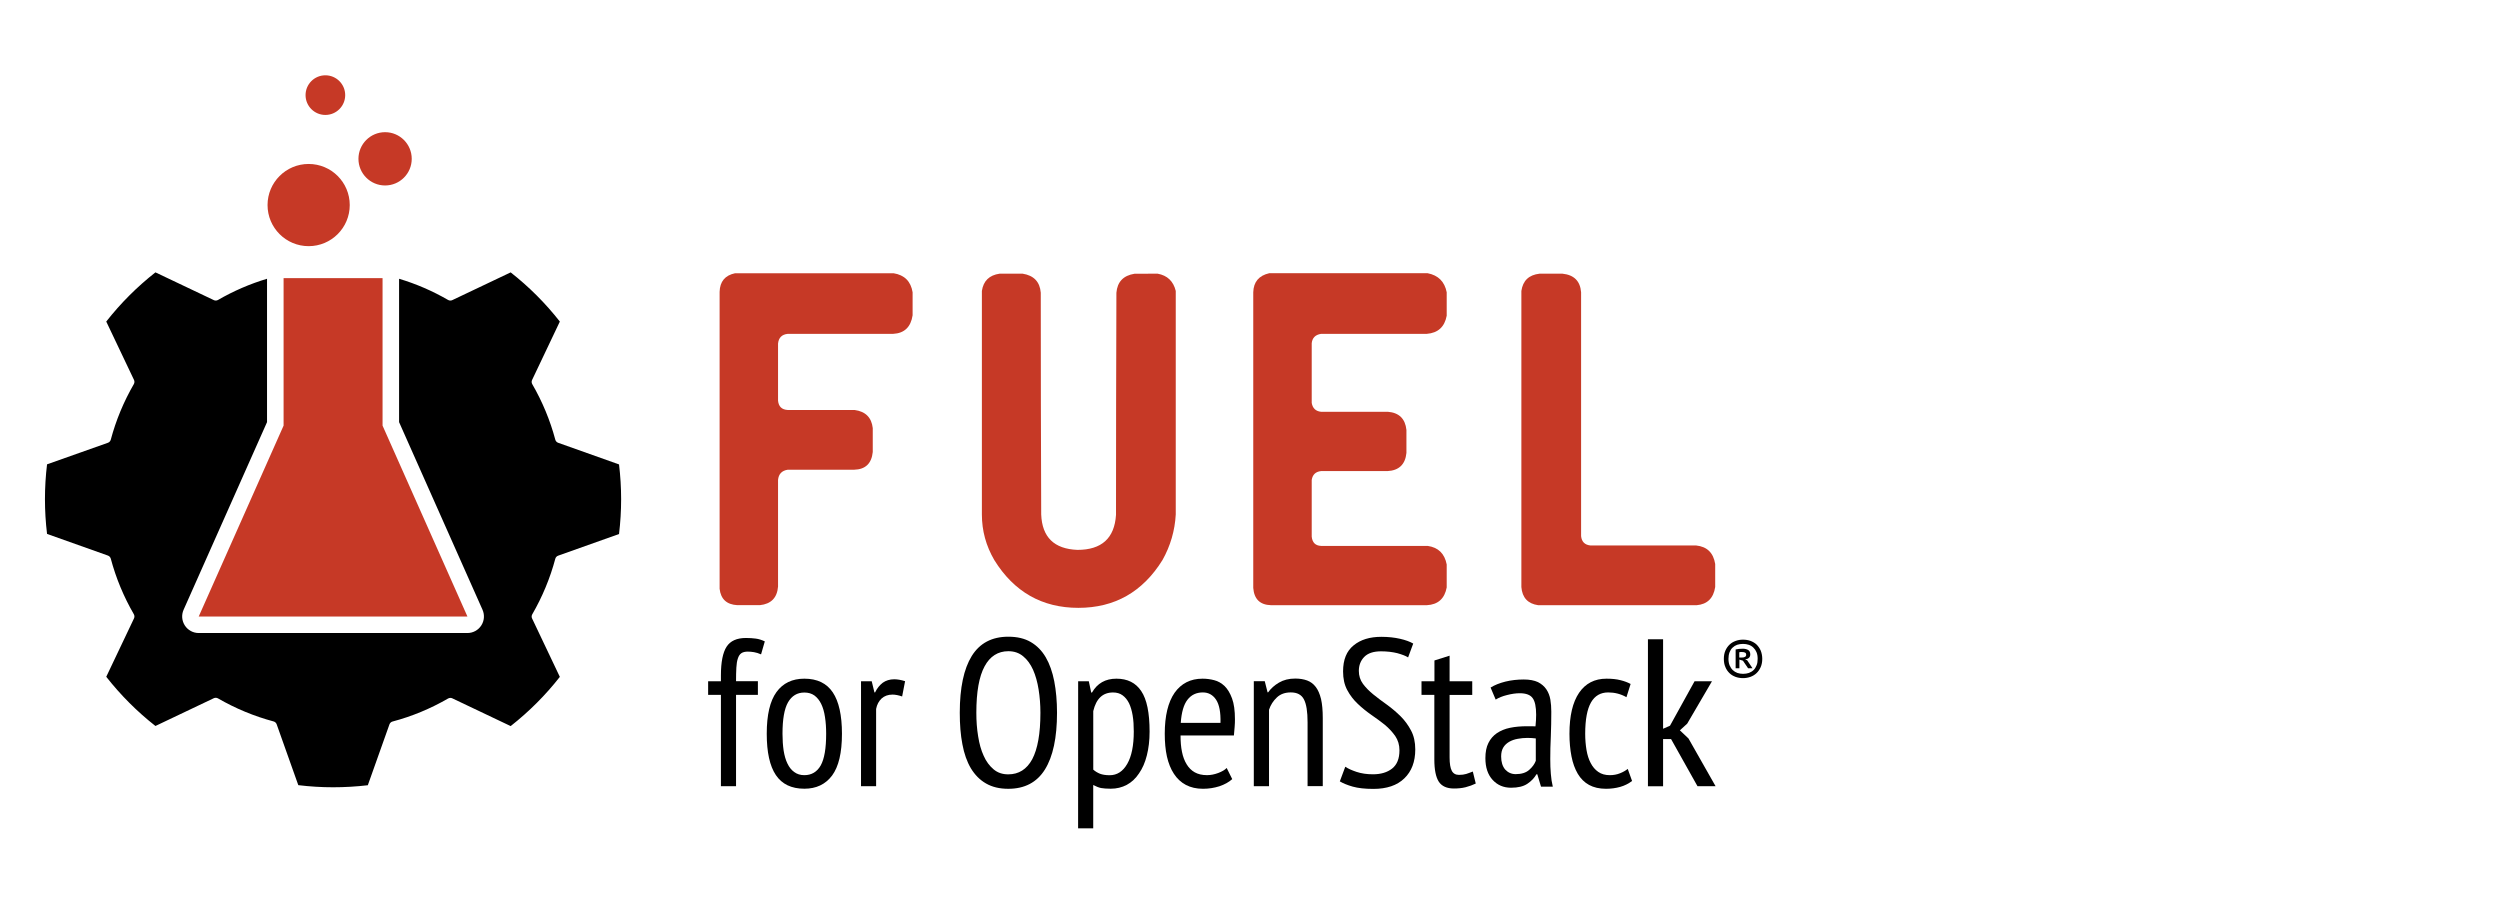
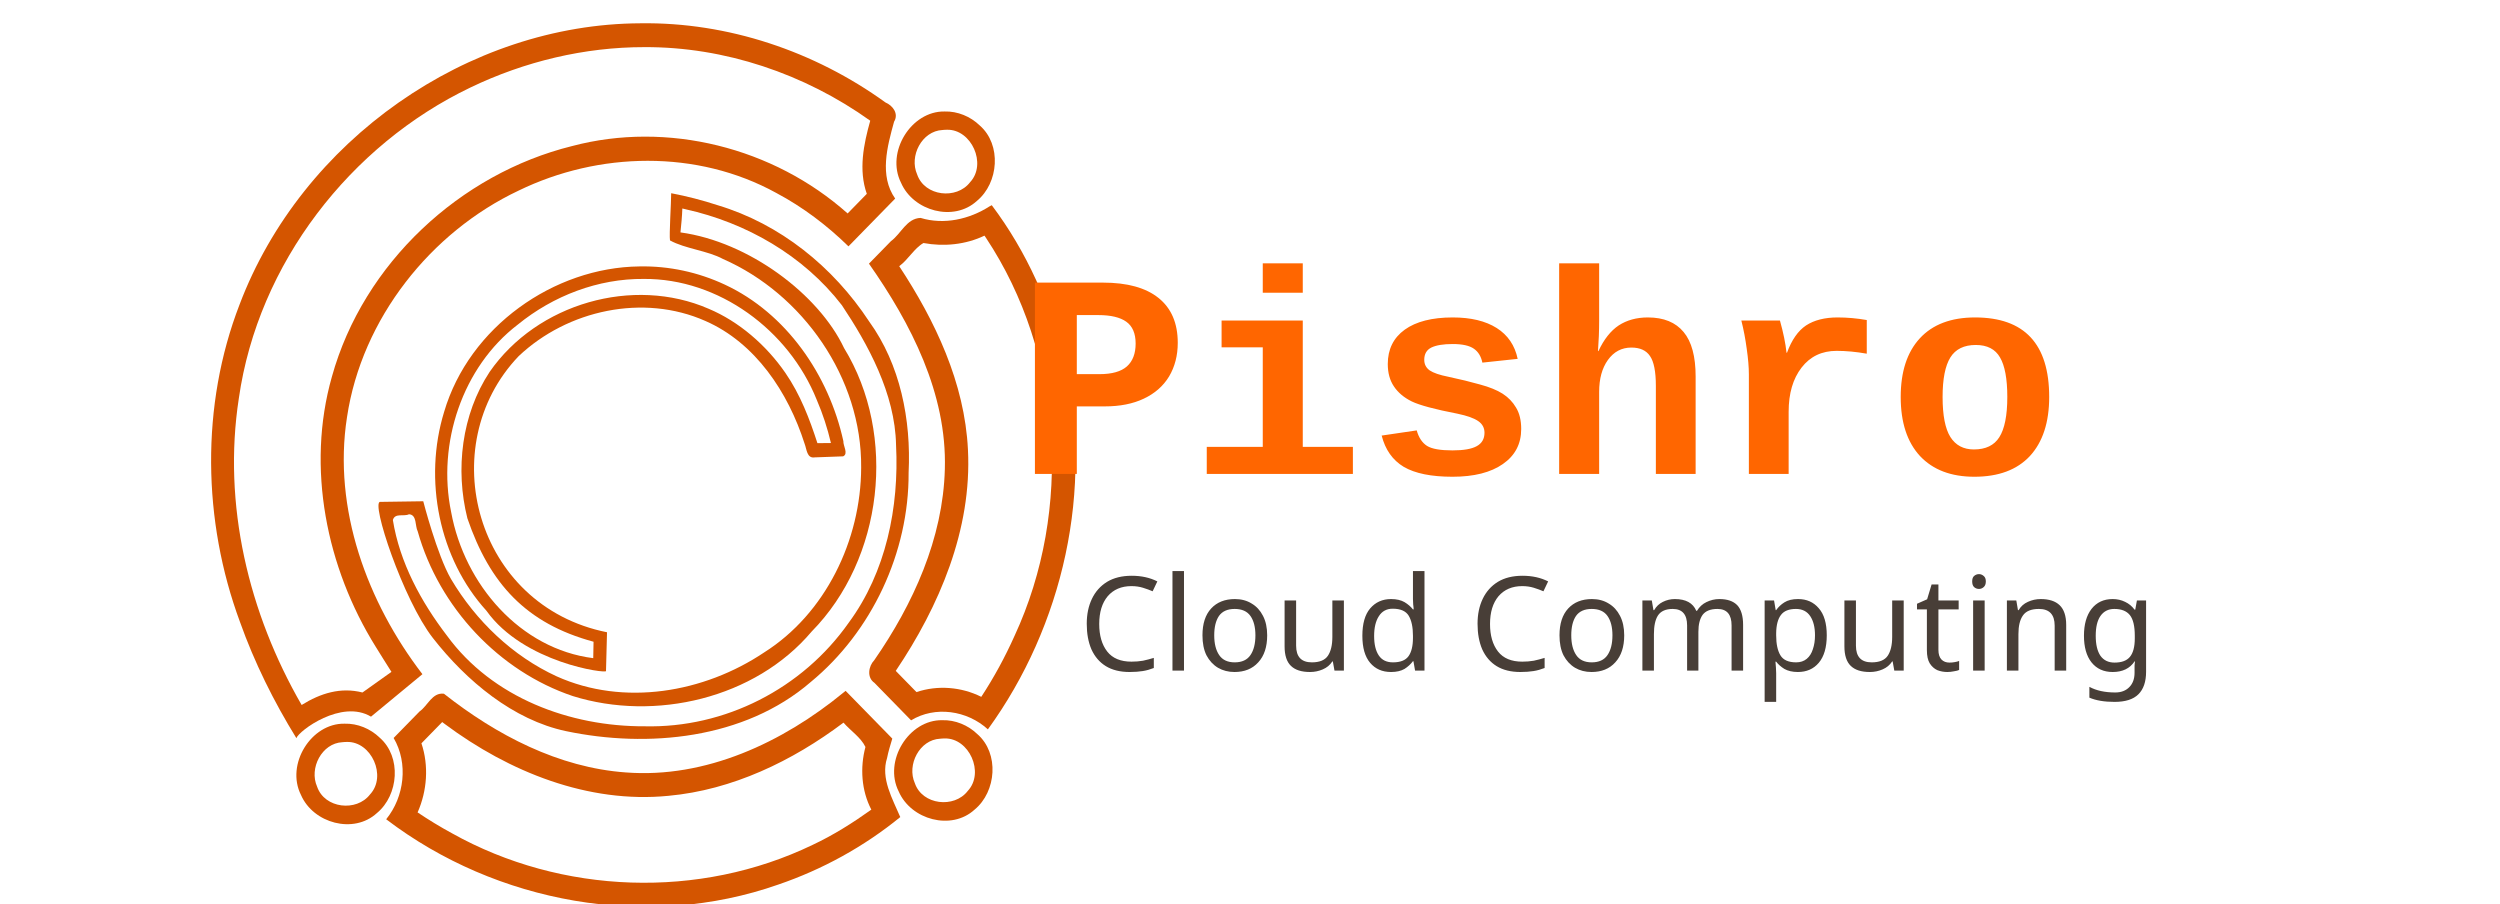
<svg xmlns="http://www.w3.org/2000/svg" version="1.1" id="Layer_1" x="0px" y="0px" width="166px" height="60px" viewBox="0 0 166 60" enable-background="new 0 0 166 60" xml:space="preserve">
-   <path d="M22.116,52.275c-0.768,0-1.543-0.047-2.309-0.141l-1.437-4.043c-0.033-0.094-0.11-0.162-0.205-0.188  c-1.285-0.344-2.526-0.857-3.688-1.529c-0.046-0.027-0.099-0.041-0.151-0.041c-0.043,0-0.088,0.01-0.128,0.027l-3.877,1.845  c-1.215-0.952-2.312-2.052-3.266-3.267l1.843-3.877c0.042-0.088,0.038-0.191-0.012-0.278c-0.672-1.16-1.187-2.402-1.53-3.688  c-0.026-0.095-0.096-0.171-0.189-0.205l-4.043-1.438c-0.093-0.764-0.139-1.54-0.139-2.309c0-0.771,0.046-1.547,0.139-2.311  L7.167,29.4c0.093-0.034,0.163-0.11,0.189-0.206c0.343-1.285,0.858-2.526,1.53-3.688c0.05-0.086,0.054-0.19,0.012-0.279  l-1.843-3.876c0.954-1.215,2.051-2.312,3.266-3.266l3.877,1.843c0.041,0.02,0.085,0.029,0.128,0.029c0.052,0,0.104-0.013,0.151-0.04  c1.028-0.595,2.122-1.068,3.254-1.407v9.519l-5.54,12.459c-0.151,0.341-0.121,0.729,0.083,1.045c0.203,0.312,0.547,0.5,0.92,0.5  h17.842c0.373,0,0.717-0.188,0.92-0.5s0.234-0.704,0.083-1.045l-5.54-12.459V18.51c1.133,0.339,2.226,0.812,3.254,1.407  c0.046,0.027,0.098,0.04,0.149,0.04c0.045,0,0.089-0.009,0.129-0.028l3.877-1.843c1.216,0.954,2.313,2.05,3.265,3.266l-1.842,3.876  c-0.043,0.089-0.039,0.193,0.011,0.279c0.672,1.162,1.187,2.403,1.53,3.688c0.025,0.096,0.096,0.172,0.189,0.206l4.043,1.437  c0.092,0.766,0.139,1.542,0.139,2.309c0,0.77-0.047,1.545-0.139,2.312l-4.043,1.438c-0.093,0.033-0.164,0.108-0.189,0.205  c-0.343,1.284-0.857,2.525-1.53,3.688c-0.05,0.086-0.055,0.188-0.011,0.277l1.842,3.877c-0.952,1.217-2.049,2.312-3.265,3.268  l-3.877-1.844c-0.041-0.021-0.084-0.028-0.129-0.028c-0.051,0-0.103,0.017-0.149,0.041c-1.162,0.672-2.402,1.188-3.688,1.528  c-0.095,0.023-0.172,0.098-0.205,0.188l-1.437,4.043C23.659,52.229,22.883,52.275,22.116,52.275z" />
-   <circle fill="#C63926" cx="20.494" cy="13.616" r="2.729" />
-   <polygon fill="#C63926" points="25.402,28.261 25.402,18.468 18.83,18.468 18.83,28.261 13.195,40.936 31.037,40.936 " />
-   <circle fill="#C63926" cx="25.57" cy="10.546" r="1.769" />
-   <circle fill="#C63926" cx="21.605" cy="6.316" r="1.316" />
-   <g>
-     <g>
-       <path d="M47.02,45.236h0.849V44.84c0-0.869,0.125-1.507,0.375-1.896c0.254-0.391,0.682-0.582,1.285-0.582    c0.242,0,0.461,0.015,0.657,0.041c0.195,0.025,0.396,0.09,0.597,0.185l-0.249,0.862c-0.167-0.073-0.323-0.123-0.466-0.146    c-0.145-0.023-0.28-0.037-0.412-0.037c-0.188,0-0.332,0.037-0.432,0.107c-0.104,0.072-0.181,0.193-0.231,0.352    c-0.054,0.16-0.085,0.357-0.099,0.605s-0.021,0.545-0.021,0.902h1.451v0.906h-1.451v6.063h-1.004v-6.063H47.02V45.236z" />
-       <path d="M50.912,48.723c0-1.26,0.215-2.177,0.647-2.771c0.431-0.591,1.046-0.888,1.85-0.888c0.854,0,1.485,0.305,1.889,0.912    c0.403,0.599,0.608,1.521,0.608,2.744c0,1.268-0.22,2.188-0.655,2.775c-0.44,0.586-1.054,0.876-1.842,0.876    c-0.857,0-1.486-0.304-1.891-0.905C51.113,50.863,50.912,49.951,50.912,48.723z M51.958,48.723c0,0.408,0.026,0.779,0.075,1.113    c0.054,0.338,0.136,0.624,0.254,0.866c0.114,0.239,0.265,0.431,0.452,0.562c0.186,0.139,0.408,0.207,0.67,0.207    c0.479,0,0.844-0.219,1.087-0.646c0.242-0.436,0.361-1.131,0.361-2.102c0-0.402-0.024-0.769-0.078-1.111    c-0.05-0.338-0.132-0.627-0.25-0.868c-0.115-0.238-0.266-0.427-0.452-0.565c-0.189-0.132-0.408-0.195-0.669-0.195    c-0.475,0-0.833,0.219-1.083,0.649C52.078,47.066,51.958,47.764,51.958,48.723z" />
-       <path d="M57.172,45.236h0.71l0.18,0.74h0.044c0.129-0.271,0.301-0.482,0.51-0.643c0.206-0.146,0.459-0.229,0.758-0.229    c0.214,0,0.454,0.041,0.724,0.127l-0.196,1.014c-0.241-0.082-0.455-0.124-0.64-0.124c-0.299,0-0.538,0.091-0.726,0.26    c-0.184,0.177-0.306,0.4-0.362,0.693v5.131h-1.003L57.172,45.236L57.172,45.236z" />
-       <path d="M63.729,47.326c0-1.654,0.267-2.91,0.793-3.764c0.531-0.854,1.338-1.285,2.432-1.285c0.586,0,1.084,0.117,1.488,0.354    c0.41,0.239,0.74,0.577,0.996,1.014c0.256,0.438,0.442,0.971,0.565,1.592c0.119,0.621,0.183,1.318,0.183,2.09    c0,1.656-0.269,2.914-0.804,3.77c-0.534,0.854-1.347,1.279-2.432,1.279c-0.578,0-1.069-0.116-1.481-0.355    c-0.408-0.232-0.74-0.574-1.003-1.006c-0.26-0.439-0.448-0.972-0.563-1.595C63.782,48.801,63.729,48.094,63.729,47.326z     M64.829,47.326c0,0.55,0.037,1.068,0.119,1.561c0.077,0.496,0.198,0.93,0.37,1.301c0.162,0.371,0.387,0.668,0.654,0.894    c0.271,0.229,0.592,0.335,0.978,0.335c0.696,0,1.226-0.335,1.59-1.003c0.358-0.677,0.544-1.701,0.544-3.084    c0-0.541-0.043-1.06-0.121-1.55c-0.078-0.489-0.201-0.928-0.367-1.305c-0.17-0.375-0.388-0.678-0.656-0.896    c-0.271-0.228-0.601-0.339-0.986-0.339c-0.688,0-1.219,0.339-1.576,1.003C65.012,44.916,64.829,45.939,64.829,47.326z" />
-       <path d="M71.589,45.236h0.708l0.159,0.748h0.052c0.35-0.61,0.889-0.92,1.621-0.92c0.734,0,1.284,0.272,1.65,0.826    c0.371,0.549,0.554,1.441,0.554,2.688c0,0.59-0.063,1.11-0.183,1.584c-0.118,0.472-0.291,0.864-0.521,1.194    c-0.219,0.33-0.49,0.586-0.812,0.759c-0.317,0.168-0.674,0.256-1.064,0.256c-0.27,0-0.484-0.019-0.643-0.046    c-0.158-0.032-0.33-0.104-0.52-0.202V55h-1.004L71.589,45.236L71.589,45.236z M72.593,51.104c0.13,0.115,0.276,0.203,0.441,0.271    c0.161,0.062,0.379,0.1,0.647,0.1c0.49,0,0.881-0.25,1.17-0.757c0.287-0.499,0.432-1.213,0.432-2.144    c0-0.396-0.021-0.75-0.075-1.068c-0.052-0.312-0.132-0.586-0.24-0.812c-0.116-0.229-0.254-0.398-0.43-0.526    c-0.171-0.128-0.386-0.188-0.634-0.188c-0.68,0-1.114,0.407-1.312,1.237L72.593,51.104L72.593,51.104z" />
-       <path d="M81.82,51.734c-0.223,0.201-0.508,0.357-0.854,0.475c-0.342,0.107-0.701,0.166-1.087,0.166    c-0.438,0-0.815-0.088-1.135-0.256c-0.322-0.17-0.587-0.418-0.796-0.739c-0.211-0.321-0.364-0.706-0.465-1.151    c-0.098-0.442-0.143-0.949-0.143-1.506c0-1.188,0.219-2.094,0.653-2.722c0.438-0.618,1.054-0.937,1.853-0.937    c0.266,0,0.521,0.033,0.776,0.1c0.256,0.064,0.485,0.197,0.69,0.389c0.203,0.201,0.367,0.473,0.496,0.824    C81.938,46.73,82,47.189,82,47.759c0,0.158-0.003,0.332-0.02,0.513c-0.018,0.181-0.031,0.367-0.049,0.562h-3.543    c0,0.4,0.027,0.766,0.096,1.09c0.063,0.321,0.17,0.6,0.31,0.826c0.138,0.229,0.317,0.408,0.535,0.531    c0.22,0.123,0.489,0.189,0.817,0.189c0.252,0,0.498-0.052,0.744-0.143c0.246-0.094,0.438-0.202,0.562-0.334L81.82,51.734z     M81.04,48c0.021-0.703-0.08-1.215-0.29-1.537c-0.216-0.324-0.508-0.486-0.88-0.486c-0.433,0-0.771,0.162-1.021,0.486    c-0.252,0.322-0.397,0.834-0.447,1.537H81.04z" />
-       <path d="M86.823,52.209v-4.25c0-0.703-0.078-1.206-0.242-1.52c-0.162-0.312-0.453-0.463-0.871-0.463    c-0.373,0-0.682,0.104-0.922,0.33c-0.242,0.228-0.42,0.5-0.525,0.822v5.077h-1.01v-6.974h0.727l0.186,0.738h0.039    c0.18-0.252,0.418-0.467,0.719-0.644c0.303-0.179,0.664-0.269,1.08-0.269c0.301,0,0.562,0.045,0.789,0.127    c0.23,0.086,0.416,0.224,0.57,0.426c0.154,0.201,0.271,0.467,0.354,0.806c0.076,0.335,0.115,0.757,0.115,1.263v4.523h-1.006    L86.823,52.209L86.823,52.209z" />
-       <path d="M89.327,50.91c0.174,0.123,0.426,0.234,0.744,0.342c0.322,0.107,0.684,0.161,1.094,0.161c0.52,0,0.945-0.124,1.271-0.38    c0.326-0.26,0.488-0.655,0.488-1.215c0-0.357-0.096-0.672-0.279-0.943c-0.188-0.27-0.42-0.518-0.693-0.748    c-0.283-0.223-0.584-0.449-0.902-0.664c-0.318-0.223-0.617-0.463-0.896-0.73c-0.277-0.26-0.51-0.562-0.697-0.912    c-0.188-0.348-0.277-0.76-0.277-1.239c0-0.781,0.234-1.354,0.703-1.731c0.467-0.383,1.082-0.566,1.834-0.566    c0.465,0,0.879,0.047,1.24,0.129c0.363,0.082,0.656,0.189,0.881,0.318l-0.34,0.92c-0.164-0.104-0.402-0.194-0.715-0.281    c-0.312-0.077-0.672-0.123-1.08-0.123c-0.502,0-0.875,0.123-1.117,0.371c-0.238,0.244-0.359,0.557-0.359,0.929    c0,0.326,0.092,0.61,0.275,0.862c0.188,0.252,0.422,0.488,0.699,0.711s0.578,0.449,0.9,0.677c0.314,0.228,0.615,0.483,0.895,0.759    c0.283,0.281,0.514,0.6,0.697,0.949c0.188,0.352,0.281,0.768,0.281,1.256c0,0.816-0.242,1.457-0.729,1.924    c-0.48,0.467-1.17,0.697-2.051,0.697c-0.561,0-1.014-0.05-1.375-0.152c-0.354-0.101-0.643-0.22-0.855-0.348L89.327,50.91z" />
-       <path d="M94.397,45.236h0.85v-1.381l1.006-0.318v1.699h1.504v0.906h-1.504v4.152c0,0.408,0.049,0.706,0.146,0.887    c0.096,0.182,0.256,0.271,0.479,0.271c0.186,0,0.348-0.021,0.479-0.062c0.139-0.041,0.281-0.102,0.438-0.16l0.195,0.797    c-0.201,0.099-0.432,0.181-0.678,0.246c-0.244,0.06-0.502,0.084-0.771,0.084c-0.467,0-0.803-0.149-1.004-0.451    c-0.195-0.301-0.297-0.793-0.297-1.473v-4.293h-0.852v-0.904H94.397z" />
-       <path d="M98.975,45.654c0.27-0.168,0.594-0.297,0.98-0.395c0.387-0.095,0.797-0.141,1.223-0.141c0.391,0,0.701,0.062,0.943,0.174    c0.234,0.119,0.42,0.28,0.555,0.477c0.135,0.203,0.225,0.43,0.268,0.683c0.043,0.259,0.062,0.526,0.062,0.804    c0,0.559-0.01,1.104-0.031,1.631c-0.027,0.532-0.037,1.036-0.037,1.512c0,0.354,0.01,0.683,0.037,0.981    c0.021,0.302,0.066,0.586,0.131,0.854h-0.783l-0.246-0.821h-0.057c-0.141,0.243-0.338,0.454-0.605,0.631    c-0.268,0.179-0.627,0.261-1.082,0.261c-0.498,0-0.904-0.174-1.223-0.521c-0.322-0.351-0.48-0.829-0.48-1.444    c0-0.4,0.064-0.734,0.199-1.003c0.133-0.272,0.324-0.491,0.566-0.657c0.248-0.164,0.537-0.287,0.871-0.354    c0.336-0.07,0.717-0.104,1.129-0.104c0.092,0,0.186,0,0.273,0c0.096,0,0.189,0.004,0.289,0.008    c0.029-0.283,0.043-0.545,0.043-0.77c0-0.525-0.076-0.898-0.234-1.107c-0.154-0.215-0.439-0.322-0.855-0.322    c-0.256,0-0.541,0.041-0.842,0.119c-0.303,0.074-0.561,0.179-0.756,0.303L98.975,45.654z M101.971,49.031    c-0.094-0.014-0.182-0.021-0.271-0.025c-0.094-0.004-0.184-0.009-0.275-0.009c-0.223,0-0.438,0.021-0.646,0.06    c-0.215,0.037-0.398,0.104-0.566,0.198c-0.162,0.095-0.295,0.214-0.391,0.371c-0.098,0.161-0.146,0.362-0.146,0.603    c0,0.367,0.092,0.66,0.268,0.867c0.182,0.197,0.414,0.307,0.697,0.307c0.387,0,0.686-0.096,0.893-0.279    c0.217-0.188,0.361-0.391,0.443-0.607v-1.48h-0.004V49.031L101.971,49.031z" />
-       <path d="M108.37,51.857c-0.23,0.174-0.496,0.311-0.793,0.394c-0.299,0.083-0.611,0.124-0.939,0.124    c-0.441,0-0.818-0.088-1.125-0.256c-0.309-0.17-0.557-0.418-0.748-0.739c-0.189-0.321-0.332-0.71-0.418-1.155    c-0.09-0.455-0.135-0.959-0.135-1.502c0-1.188,0.213-2.094,0.639-2.722c0.422-0.618,1.027-0.937,1.818-0.937    c0.363,0,0.676,0.033,0.932,0.1c0.26,0.064,0.486,0.15,0.672,0.251l-0.277,0.879c-0.371-0.213-0.777-0.317-1.211-0.317    c-0.504,0-0.887,0.219-1.141,0.662c-0.254,0.439-0.387,1.139-0.387,2.084c0,0.385,0.031,0.738,0.086,1.072    c0.059,0.34,0.146,0.623,0.279,0.871c0.129,0.251,0.297,0.445,0.5,0.586c0.209,0.148,0.463,0.219,0.77,0.219    c0.242,0,0.469-0.041,0.676-0.125c0.211-0.082,0.383-0.186,0.514-0.291L108.37,51.857z" />
-       <path d="M110.958,49.072h-0.529v3.137h-1.006v-9.762h1.006v5.943l0.459-0.203l1.631-2.951h1.156l-1.645,2.814l-0.486,0.444    l0.572,0.542l1.799,3.169h-1.201L110.958,49.072z" />
-     </g>
-     <g>
-       <path d="M114.463,43.748c0-0.206,0.033-0.389,0.104-0.548c0.066-0.153,0.158-0.286,0.275-0.397    c0.115-0.111,0.248-0.188,0.406-0.246c0.15-0.056,0.314-0.084,0.486-0.084c0.178,0,0.348,0.028,0.504,0.084    c0.152,0.059,0.289,0.135,0.404,0.246c0.109,0.111,0.203,0.244,0.27,0.397c0.062,0.159,0.102,0.342,0.102,0.548    c0,0.202-0.035,0.393-0.105,0.549c-0.07,0.157-0.162,0.293-0.277,0.4c-0.115,0.111-0.248,0.188-0.4,0.246    c-0.154,0.055-0.32,0.084-0.496,0.084c-0.178,0-0.352-0.029-0.498-0.084c-0.154-0.059-0.287-0.135-0.4-0.246    c-0.111-0.107-0.209-0.243-0.271-0.4C114.497,44.141,114.463,43.95,114.463,43.748z M114.77,43.748    c0,0.165,0.027,0.312,0.076,0.434c0.055,0.123,0.123,0.23,0.209,0.312c0.09,0.084,0.191,0.146,0.307,0.189    c0.115,0.037,0.242,0.06,0.373,0.06c0.145,0,0.271-0.021,0.391-0.06c0.117-0.045,0.223-0.105,0.309-0.188    c0.086-0.083,0.152-0.188,0.199-0.312c0.055-0.123,0.074-0.271,0.074-0.438c0-0.166-0.021-0.308-0.076-0.437    c-0.049-0.119-0.121-0.224-0.207-0.305c-0.088-0.087-0.188-0.148-0.312-0.189c-0.115-0.039-0.24-0.059-0.377-0.059    s-0.268,0.02-0.389,0.059c-0.115,0.041-0.217,0.104-0.305,0.189c-0.088,0.081-0.154,0.186-0.199,0.305    C114.793,43.441,114.77,43.582,114.77,43.748z M115.239,43.125c0.051-0.014,0.125-0.023,0.221-0.037    c0.096-0.009,0.18-0.014,0.266-0.014c0.131,0,0.246,0.029,0.346,0.082c0.098,0.059,0.146,0.158,0.146,0.294    c0,0.104-0.031,0.183-0.096,0.235c-0.064,0.058-0.146,0.086-0.248,0.096l0.139,0.062l0.354,0.531h-0.293l-0.342-0.503    l-0.236-0.075v0.578h-0.25v-1.25L115.239,43.125L115.239,43.125z M115.668,43.294c-0.035,0-0.064,0-0.1,0    c-0.033,0-0.062,0.013-0.08,0.021v0.346h0.168c0.195,0,0.291-0.062,0.291-0.194C115.948,43.348,115.854,43.294,115.668,43.294z" />
-     </g>
+   <defs id="defs57" />
+   <g id="g47" transform="matrix(0.3860057,0,0,0.3860057,102.751,-2.814761)" />
+   <g transform="matrix(0.09117941,0,0,0.09326453,-11.30601,-2.091094)" id="g3852" style="fill:#d45500;fill-opacity:1">
+     <path id="path3719" d="M 590.404,39.004 C 464.868,39.488 343.77,122.137 298.416,239.345 c -28.343,71.822 -26.898,153.872 0.313,225.795 10.56,29.02 24.634,56.692 41.094,82.797 1.823,-5.176 32.834,-27.915 54.354,-15.291 L 431.615,502.408 C 391.518,451.296 366.25,384.734 376.694,319.434 c 10.754,-70.266 61.13,-131.85 124.93,-161.291 58.327,-27.748 129.959,-29.41 187.691,1.648 19.32,10.049 36.876,23.013 52.568,38.02 l 34.012,-34.012 c -11.697,-16.201 -5.748,-37.222 -0.798,-54.734 3.589,-5.728 -1.011,-11.529 -6.257,-13.692 C 717.132,58.85 653.897,38.101 590.404,39.004 Z m 2.852,16.977 c 58.333,-0.277 116.698,18.958 164.482,52.385 -4.82,16.734 -8.638,35.13 -2.502,52.053 l -13.971,13.971 C 687.283,127.359 609.974,108.404 540.539,126.426 459.32,146.094 388.676,209.638 365.678,290.684 c -18.802,64.696 -3.913,135.962 31.86,192.098 3.752,6.051 7.703,11.974 11.525,17.98 l -21.101,14.682 c -15.825,-3.966 -30.581,0.531 -44.296,8.889 C 305.064,458.951 285.985,381.685 297.932,305.973 311.981,209.851 379.317,125.557 466.615,84.707 506.105,66.157 549.734,55.935 593.256,55.98 Z" style="color:#000000;font-style:normal;font-variant:normal;font-weight:normal;font-stretch:normal;font-size:medium;line-height:normal;font-family:sans-serif;text-indent:0;text-align:start;text-decoration:none;text-decoration-line:none;text-decoration-style:solid;text-decoration-color:#000000;letter-spacing:normal;word-spacing:normal;text-transform:none;direction:ltr;block-progression:tb;writing-mode:lr-tb;baseline-shift:baseline;text-anchor:start;white-space:normal;clip-rule:nonzero;display:inline;overflow:visible;visibility:visible;opacity:1;isolation:auto;mix-blend-mode:normal;color-interpolation:sRGB;color-interpolation-filters:linearRGB;solid-color:#000000;solid-opacity:1;fill:#d45500;fill-opacity:1;fill-rule:evenodd;stroke:none;stroke-width:1px;stroke-linecap:butt;stroke-linejoin:miter;stroke-miterlimit:4;stroke-dasharray:none;stroke-dashoffset:0;stroke-opacity:1;color-rendering:auto;image-rendering:auto;shape-rendering:auto;text-rendering:auto;enable-background:accumulate" />
+     <path id="path3731" d="M 738.42,515.361 C 693.994,551.063 637.838,576.757 579.735,572.359 530.827,568.932 485.546,545.805 447.283,516.32 c -8.576,-1.065 -11.782,8.605 -17.77,12.65 -6.286,6.286 -12.573,12.571 -18.859,18.857 10.79,17.975 7.881,41.894 -5.434,57.869 80.368,59.871 190.356,79.244 285.546,46.5 32.095,-10.714 62.373,-26.954 88.839,-48.059 -5.639,-13.016 -14.405,-27.515 -9.617,-42.023 0.938,-4.702 2.403,-9.276 3.811,-13.854 C 762.47,536.934 751.141,525.607 739.812,514.279 l -0.79,0.614 -0.603,0.468 z m -290.424,22.58 c 46.605,33.971 104.321,56.716 162.743,51.069 46.534,-4.16 90.221,-24.688 127.519,-52.104 5.151,5.791 12.658,10.513 15.986,17.318 -4.032,14.704 -2.95,31.062 4.283,44.615 -13.557,9.476 -27.732,18.205 -42.762,25.096 -82.405,38.857 -182.816,35.404 -262.586,-8.244 -8.585,-4.56 -16.95,-9.532 -25.072,-14.871 6.936,-15.29 8.277,-33.245 2.793,-49.195 5.042,-5.042 10.083,-10.085 15.125,-15.127 0.657,0.481 1.314,0.962 1.971,1.443 z" style="color:#000000;font-style:normal;font-variant:normal;font-weight:normal;font-stretch:normal;font-size:medium;line-height:normal;font-family:sans-serif;text-indent:0;text-align:start;text-decoration:none;text-decoration-line:none;text-decoration-style:solid;text-decoration-color:#000000;letter-spacing:normal;word-spacing:normal;text-transform:none;direction:ltr;block-progression:tb;writing-mode:lr-tb;baseline-shift:baseline;text-anchor:start;white-space:normal;clip-rule:nonzero;display:inline;overflow:visible;visibility:visible;opacity:1;isolation:auto;mix-blend-mode:normal;color-interpolation:sRGB;color-interpolation-filters:linearRGB;solid-color:#000000;solid-opacity:1;fill:#d45500;fill-opacity:1;fill-rule:evenodd;stroke:none;stroke-width:1px;stroke-linecap:butt;stroke-linejoin:miter;stroke-miterlimit:4;stroke-dasharray:none;stroke-dashoffset:0;stroke-opacity:1;color-rendering:auto;image-rendering:auto;shape-rendering:auto;text-rendering:auto;enable-background:accumulate" />
+     <path id="path3755" d="m 844.756,169.254 c -14.778,9.309 -33.361,13.387 -50.34,8.314 -10.188,0.303 -14.219,11.283 -21.555,16.508 -5.353,5.353 -10.707,10.707 -16.06,16.06 30.502,42.535 56.872,92.386 55.263,146.23 -1.301,49.491 -23.159,96.289 -51.411,136.098 -4.214,4.283 -5.522,12.316 0.104,16.076 8.908,8.908 17.815,17.816 26.723,26.724 17.499,-10.423 40.801,-7.085 55.928,6.426 54.661,-73.542 77.539,-171.298 55.535,-260.831 -9.493,-40.558 -27.289,-79.275 -52.701,-112.337 l -0.897,0.442 -0.587,0.289 z m -2.695,22.57 c 55.809,82.28 63.261,193.622 20.793,283.232 -6.927,15.132 -14.972,29.636 -24.258,43.479 -14.514,-7.099 -31.814,-8.463 -47.182,-3.375 -5.033,-5.033 -10.065,-10.065 -15.098,-15.098 31.671,-46.01 55.561,-100.605 52.576,-157.506 -2.363,-47.542 -23.884,-91.759 -50.055,-130.621 6.568,-4.683 10.863,-12.697 17.658,-16.496 14.882,2.701 30.678,1.177 44.441,-5.254 l 0.565,0.825 0.558,0.814 z" style="color:#000000;font-style:normal;font-variant:normal;font-weight:normal;font-stretch:normal;font-size:medium;line-height:normal;font-family:sans-serif;text-indent:0;text-align:start;text-decoration:none;text-decoration-line:none;text-decoration-style:solid;text-decoration-color:#000000;letter-spacing:normal;word-spacing:normal;text-transform:none;direction:ltr;block-progression:tb;writing-mode:lr-tb;baseline-shift:baseline;text-anchor:start;white-space:normal;clip-rule:nonzero;display:inline;overflow:visible;visibility:visible;opacity:1;isolation:auto;mix-blend-mode:normal;color-interpolation:sRGB;color-interpolation-filters:linearRGB;solid-color:#000000;solid-opacity:1;fill:#d45500;fill-opacity:1;fill-rule:evenodd;stroke:none;stroke-width:1px;stroke-linecap:butt;stroke-linejoin:miter;stroke-miterlimit:4;stroke-dasharray:none;stroke-dashoffset:0;stroke-opacity:1;color-rendering:auto;image-rendering:auto;shape-rendering:auto;text-rendering:auto;enable-background:accumulate" />
+     <path id="path3777" d="m 589.654,212.107 c -62.276,0.64 -124.013,43.085 -142.219,103.512 -15.22,48.414 -3.699,104.518 30.758,141.572 27.19,37.323 87.855,45.001 87.115,42.967 l 0.742,-27.595 C 470.22,453.828 439.187,340 501.695,275.994 c 35.699,-32.978 90.923,-44.597 135.99,-25.061 36.408,15.56 60.322,50.809 72.251,87.41 1.574,3.819 1.564,10.645 7.395,9.707 l 20.66,-0.734 c 4.037,-1.839 -0.067,-7.545 0.178,-10.812 -10.593,-47.138 -41.578,-91.072 -86.297,-111.435 -19.39,-8.864 -40.794,-13.402 -62.219,-12.962 z m 3.186,8.898 c 54.364,-0.39 105.529,36.26 125.951,86.105 4.379,9.894 7.798,20.203 10.312,30.725 l -9.838,0.094 c -5.661,-17.1 -12.387,-34.531 -23.356,-50.065 -14.03,-19.869 -33.927,-36.634 -55.884,-45.634 -54.895,-23.334 -124.846,-3.856 -159.481,45.002 -20.37,30.209 -25.123,69.361 -16.184,104.185 16.261,46.55 42.769,74.909 91.883,87.887 l -0.23,11.7 c -53.063,-6.537 -93.802,-52.303 -103.488,-104.08 -10.313,-48.792 8.222,-103.253 48.509,-133.382 25.877,-20.592 58.598,-32.839 91.805,-32.537 z" style="color:#000000;font-style:normal;font-variant:normal;font-weight:normal;font-stretch:normal;font-size:medium;line-height:normal;font-family:sans-serif;text-indent:0;text-align:start;text-decoration:none;text-decoration-line:none;text-decoration-style:solid;text-decoration-color:#000000;letter-spacing:normal;word-spacing:normal;text-transform:none;direction:ltr;block-progression:tb;writing-mode:lr-tb;baseline-shift:baseline;text-anchor:start;white-space:normal;clip-rule:nonzero;display:inline;overflow:visible;visibility:visible;opacity:1;isolation:auto;mix-blend-mode:normal;color-interpolation:sRGB;color-interpolation-filters:linearRGB;solid-color:#000000;solid-opacity:1;fill:#d45500;fill-opacity:1;fill-rule:evenodd;stroke:none;stroke-width:1px;stroke-linecap:butt;stroke-linejoin:miter;stroke-miterlimit:4;stroke-dasharray:none;stroke-dashoffset:0;stroke-opacity:1;color-rendering:auto;image-rendering:auto;shape-rendering:auto;text-rendering:auto;enable-background:accumulate" />
+     <path id="path3789" d="m 612.777,159.979 c -0.003,6.84 -1.542,29.734 -0.867,33.611 10.993,5.94 27.46,7.28 38.628,13.235 57.936,24.82 101.206,84.666 100.59,148.508 -0.159,51.787 -26.084,104.032 -70.639,131.589 -43.824,28.723 -102.219,38.541 -151.099,17.034 -31.995,-14.362 -58.872,-39.47 -76.978,-69.354 -10.095,-16.99 -20.187,-55.308 -20.187,-55.308 l -31.283,0.445 c -7.293,-0.729 16.615,69.741 38.274,96.88 24.429,30.611 58.616,58.434 96.974,66.335 59.287,12.211 129.884,5.832 178.199,-34.955 44.409,-35.74 71.594,-92.144 71.289,-149.031 1.889,-37.715 -6.047,-76.988 -28.715,-107.641 -26.25,-39.062 -64.956,-69.5 -110.306,-82.797 -11.137,-3.571 -22.405,-6.4 -33.882,-8.551 z m 10.463,11.424 c 44.033,9.541 85.741,32.723 113.879,68.369 18.837,27.637 38.744,62.79 39.413,99.517 2.301,44.273 -7.347,90.51 -34.429,126.417 -33.845,47.132 -90.32,75.159 -148.671,73.802 -54.338,0.237 -110.915,-20.296 -143.955,-64.553 -18.831,-24.048 -34.378,-51.972 -39.382,-82.325 1.572,-5.247 8,-2.239 11.734,-4.076 5.917,0.309 4.324,8.412 6.346,12.127 15.583,54.287 59.352,99.702 112.947,117.309 59.804,18.293 132.77,1.766 173.948,-45.934 51.945,-51.575 62.537,-139.689 23.582,-201.862 -18.415,-38.148 -69.316,-75.66 -119.123,-82.313 0.603,-5.659 1.176,-11.307 1.373,-17.027 z" style="color:#000000;font-style:normal;font-variant:normal;font-weight:normal;font-stretch:normal;font-size:medium;line-height:normal;font-family:sans-serif;text-indent:0;text-align:start;text-decoration:none;text-decoration-line:none;text-decoration-style:solid;text-decoration-color:#000000;letter-spacing:normal;word-spacing:normal;text-transform:none;direction:ltr;block-progression:tb;writing-mode:lr-tb;baseline-shift:baseline;text-anchor:start;white-space:normal;clip-rule:nonzero;display:inline;overflow:visible;visibility:visible;opacity:1;isolation:auto;mix-blend-mode:normal;color-interpolation:sRGB;color-interpolation-filters:linearRGB;solid-color:#000000;solid-opacity:1;fill:#d45500;fill-opacity:1;fill-rule:evenodd;stroke:none;stroke-width:1px;stroke-linecap:butt;stroke-linejoin:miter;stroke-miterlimit:4;stroke-dasharray:none;stroke-dashoffset:0;stroke-opacity:1;color-rendering:auto;image-rendering:auto;shape-rendering:auto;text-rendering:auto;enable-background:accumulate" />
+     <path id="path3807" d="m 374.932,537.652 c -24.35,-0.466 -43.004,28.982 -31.752,50.736 8.942,20.21 38.395,28.065 55.248,12.939 15.922,-12.798 18.105,-40.038 2.1,-53.699 -6.814,-6.453 -16.183,-10.24 -25.596,-9.977 z m 1.686,13 c 17.822,-0.454 29.3,24.348 16.844,37.369 -9.832,12.538 -33.041,10.039 -38.518,-5.479 -6.032,-13.185 3.451,-30.984 18.377,-31.705 1.126,-0.144 2.212,-0.149 3.297,-0.186 z" style="color:#000000;font-style:normal;font-variant:normal;font-weight:normal;font-stretch:normal;font-size:medium;line-height:normal;font-family:sans-serif;text-indent:0;text-align:start;text-decoration:none;text-decoration-line:none;text-decoration-style:solid;text-decoration-color:#000000;letter-spacing:normal;word-spacing:normal;text-transform:none;direction:ltr;block-progression:tb;writing-mode:lr-tb;baseline-shift:baseline;text-anchor:start;white-space:normal;clip-rule:nonzero;display:inline;overflow:visible;visibility:visible;opacity:1;isolation:auto;mix-blend-mode:normal;color-interpolation:sRGB;color-interpolation-filters:linearRGB;solid-color:#000000;solid-opacity:1;fill:#d45500;fill-opacity:1;fill-rule:nonzero;stroke:none;stroke-width:1;stroke-linecap:butt;stroke-linejoin:miter;stroke-miterlimit:4;stroke-dasharray:none;stroke-dashoffset:0;stroke-opacity:1;color-rendering:auto;image-rendering:auto;shape-rendering:auto;text-rendering:auto;enable-background:accumulate" />
+     <path id="path3807-3" d="m 810.217,535.167 c -24.35,-0.466 -43.004,28.982 -31.752,50.736 8.942,20.21 38.395,28.065 55.248,12.939 15.922,-12.798 18.105,-40.038 2.1,-53.699 -6.814,-6.453 -16.183,-10.24 -25.596,-9.977 z m 1.686,13 c 17.822,-0.454 29.3,24.348 16.844,37.369 -9.832,12.538 -33.041,10.039 -38.518,-5.479 -6.032,-13.185 3.451,-30.984 18.377,-31.705 1.126,-0.144 2.212,-0.149 3.297,-0.186 z" style="color:#000000;font-style:normal;font-variant:normal;font-weight:normal;font-stretch:normal;font-size:medium;line-height:normal;font-family:sans-serif;text-indent:0;text-align:start;text-decoration:none;text-decoration-line:none;text-decoration-style:solid;text-decoration-color:#000000;letter-spacing:normal;word-spacing:normal;text-transform:none;direction:ltr;block-progression:tb;writing-mode:lr-tb;baseline-shift:baseline;text-anchor:start;white-space:normal;clip-rule:nonzero;display:inline;overflow:visible;visibility:visible;opacity:1;isolation:auto;mix-blend-mode:normal;color-interpolation:sRGB;color-interpolation-filters:linearRGB;solid-color:#000000;solid-opacity:1;fill:#d45500;fill-opacity:1;fill-rule:nonzero;stroke:none;stroke-width:1;stroke-linecap:butt;stroke-linejoin:miter;stroke-miterlimit:4;stroke-dasharray:none;stroke-dashoffset:0;stroke-opacity:1;color-rendering:auto;image-rendering:auto;shape-rendering:auto;text-rendering:auto;enable-background:accumulate" />
+     <path id="path3807-6" d="m 811.908,101.797 c -24.35,-0.466 -43.004,28.982 -31.752,50.736 8.942,20.21 38.395,28.065 55.248,12.939 15.922,-12.798 18.105,-40.038 2.1,-53.699 -6.814,-6.453 -16.183,-10.24 -25.596,-9.977 z m 1.686,13 c 17.822,-0.454 29.3,24.348 16.844,37.369 -9.832,12.538 -33.041,10.039 -38.518,-5.479 -6.032,-13.185 3.451,-30.984 18.377,-31.705 1.126,-0.144 2.212,-0.149 3.297,-0.186 z" style="color:#000000;font-style:normal;font-variant:normal;font-weight:normal;font-stretch:normal;font-size:medium;line-height:normal;font-family:sans-serif;text-indent:0;text-align:start;text-decoration:none;text-decoration-line:none;text-decoration-style:solid;text-decoration-color:#000000;letter-spacing:normal;word-spacing:normal;text-transform:none;direction:ltr;block-progression:tb;writing-mode:lr-tb;baseline-shift:baseline;text-anchor:start;white-space:normal;clip-rule:nonzero;display:inline;overflow:visible;visibility:visible;opacity:1;isolation:auto;mix-blend-mode:normal;color-interpolation:sRGB;color-interpolation-filters:linearRGB;solid-color:#000000;solid-opacity:1;fill:#d45500;fill-opacity:1;fill-rule:nonzero;stroke:none;stroke-width:1;stroke-linecap:butt;stroke-linejoin:miter;stroke-miterlimit:4;stroke-dasharray:none;stroke-dashoffset:0;stroke-opacity:1;color-rendering:auto;image-rendering:auto;shape-rendering:auto;text-rendering:auto;enable-background:accumulate" />
  </g>
-   <g>
-     <path fill="#C63926" d="M59.333,18.143c0.725,0.117,1.146,0.539,1.264,1.264v1.528c-0.118,0.783-0.549,1.195-1.293,1.233h-6.996   c-0.392,0.039-0.607,0.256-0.646,0.647v3.791c0.039,0.392,0.254,0.598,0.646,0.617h4.438c0.724,0.098,1.126,0.499,1.205,1.204   v1.587c-0.078,0.765-0.49,1.157-1.234,1.175h-4.409c-0.392,0.059-0.607,0.285-0.646,0.676v3.263v3.819   c-0.059,0.746-0.461,1.158-1.206,1.236h-1.498c-0.706-0.039-1.098-0.402-1.176-1.088V35.13v-0.382V20.759v-1.382   c0.02-0.685,0.363-1.097,1.028-1.234H59.333z" />
-     <path fill="#C63926" d="M76.867,18.172c0.646,0.118,1.046,0.501,1.203,1.147v14.842c-0.059,1.077-0.354,2.086-0.881,3.026   c-1.313,2.117-3.174,3.174-5.586,3.174c-2.408,0-4.271-1.057-5.582-3.174c-0.549-0.94-0.824-1.949-0.824-3.026V19.319   c0.099-0.666,0.49-1.048,1.178-1.147h1.527c0.744,0.118,1.146,0.54,1.205,1.264c0,4.918,0.011,9.826,0.029,14.725   c0.059,1.508,0.858,2.291,2.406,2.351c1.605,0,2.46-0.771,2.561-2.322c0-4.896,0.01-9.813,0.026-14.75   c0.062-0.725,0.46-1.146,1.206-1.264L76.867,18.172L76.867,18.172z" />
-     <path fill="#C63926" d="M87.713,22.169c-0.373,0.059-0.576,0.264-0.615,0.618v3.967c0.061,0.353,0.264,0.549,0.615,0.588h4.438   c0.746,0.059,1.158,0.462,1.236,1.206v1.528c-0.078,0.765-0.5,1.167-1.266,1.205h-4.408c-0.354,0.039-0.559,0.234-0.615,0.587   v3.763c0.039,0.393,0.242,0.598,0.615,0.617h7.084c0.703,0.1,1.125,0.509,1.264,1.232v1.527c-0.139,0.744-0.578,1.139-1.32,1.178   H84.393c-0.726-0.021-1.118-0.401-1.177-1.146v-1.381v-16.9v-1.352c0.021-0.686,0.373-1.107,1.06-1.264h10.521   c0.703,0.137,1.125,0.559,1.264,1.264v1.557c-0.139,0.745-0.578,1.145-1.322,1.205L87.713,22.169L87.713,22.169z" />
-     <path fill="#C63926" d="M112.657,40.186h-10.521c-0.686-0.098-1.059-0.5-1.117-1.205v-1.319V19.32c0.1-0.686,0.5-1.068,1.205-1.147   h1.527c0.764,0.079,1.176,0.49,1.234,1.235v3.908V35.6c0.039,0.373,0.246,0.58,0.617,0.619h7.021   c0.729,0.077,1.146,0.487,1.266,1.231v1.528C113.774,39.725,113.362,40.125,112.657,40.186z" />
-   </g>
+   <text xml:space="preserve" style="font-style:normal;font-weight:normal;font-size:15.44px;line-height:125%;font-family:sans-serif;letter-spacing:0px;word-spacing:0px;fill:#000000;fill-opacity:1;stroke:none;stroke-width:1px;stroke-linecap:butt;stroke-linejoin:miter;stroke-opacity:1" x="108.204" y="31.469" id="text3927">
+     <tspan id="tspan3929" x="108.204" y="31.469" style="font-style:normal;font-variant:normal;font-weight:bold;font-stretch:normal;font-size:19.3px;font-family:'Liberation Mono';-inkscape-font-specification:'Liberation Mono Bold';text-align:center;text-anchor:middle;fill:#ff6600">Pishro</tspan>
+   </text>
+   <text xml:space="preserve" style="font-style:normal;font-weight:normal;font-size:15.44px;line-height:125%;font-family:sans-serif;letter-spacing:0px;word-spacing:0px;fill:#000000;fill-opacity:1;stroke:none;stroke-width:1px;stroke-linecap:butt;stroke-linejoin:miter;stroke-opacity:1" x="71.628" y="44.525" id="text3931">
+     <tspan id="tspan3933" x="71.628" y="44.525" style="font-size:8.685px;fill:#483e37">Cloud Computing</tspan>
+   </text>
</svg>
